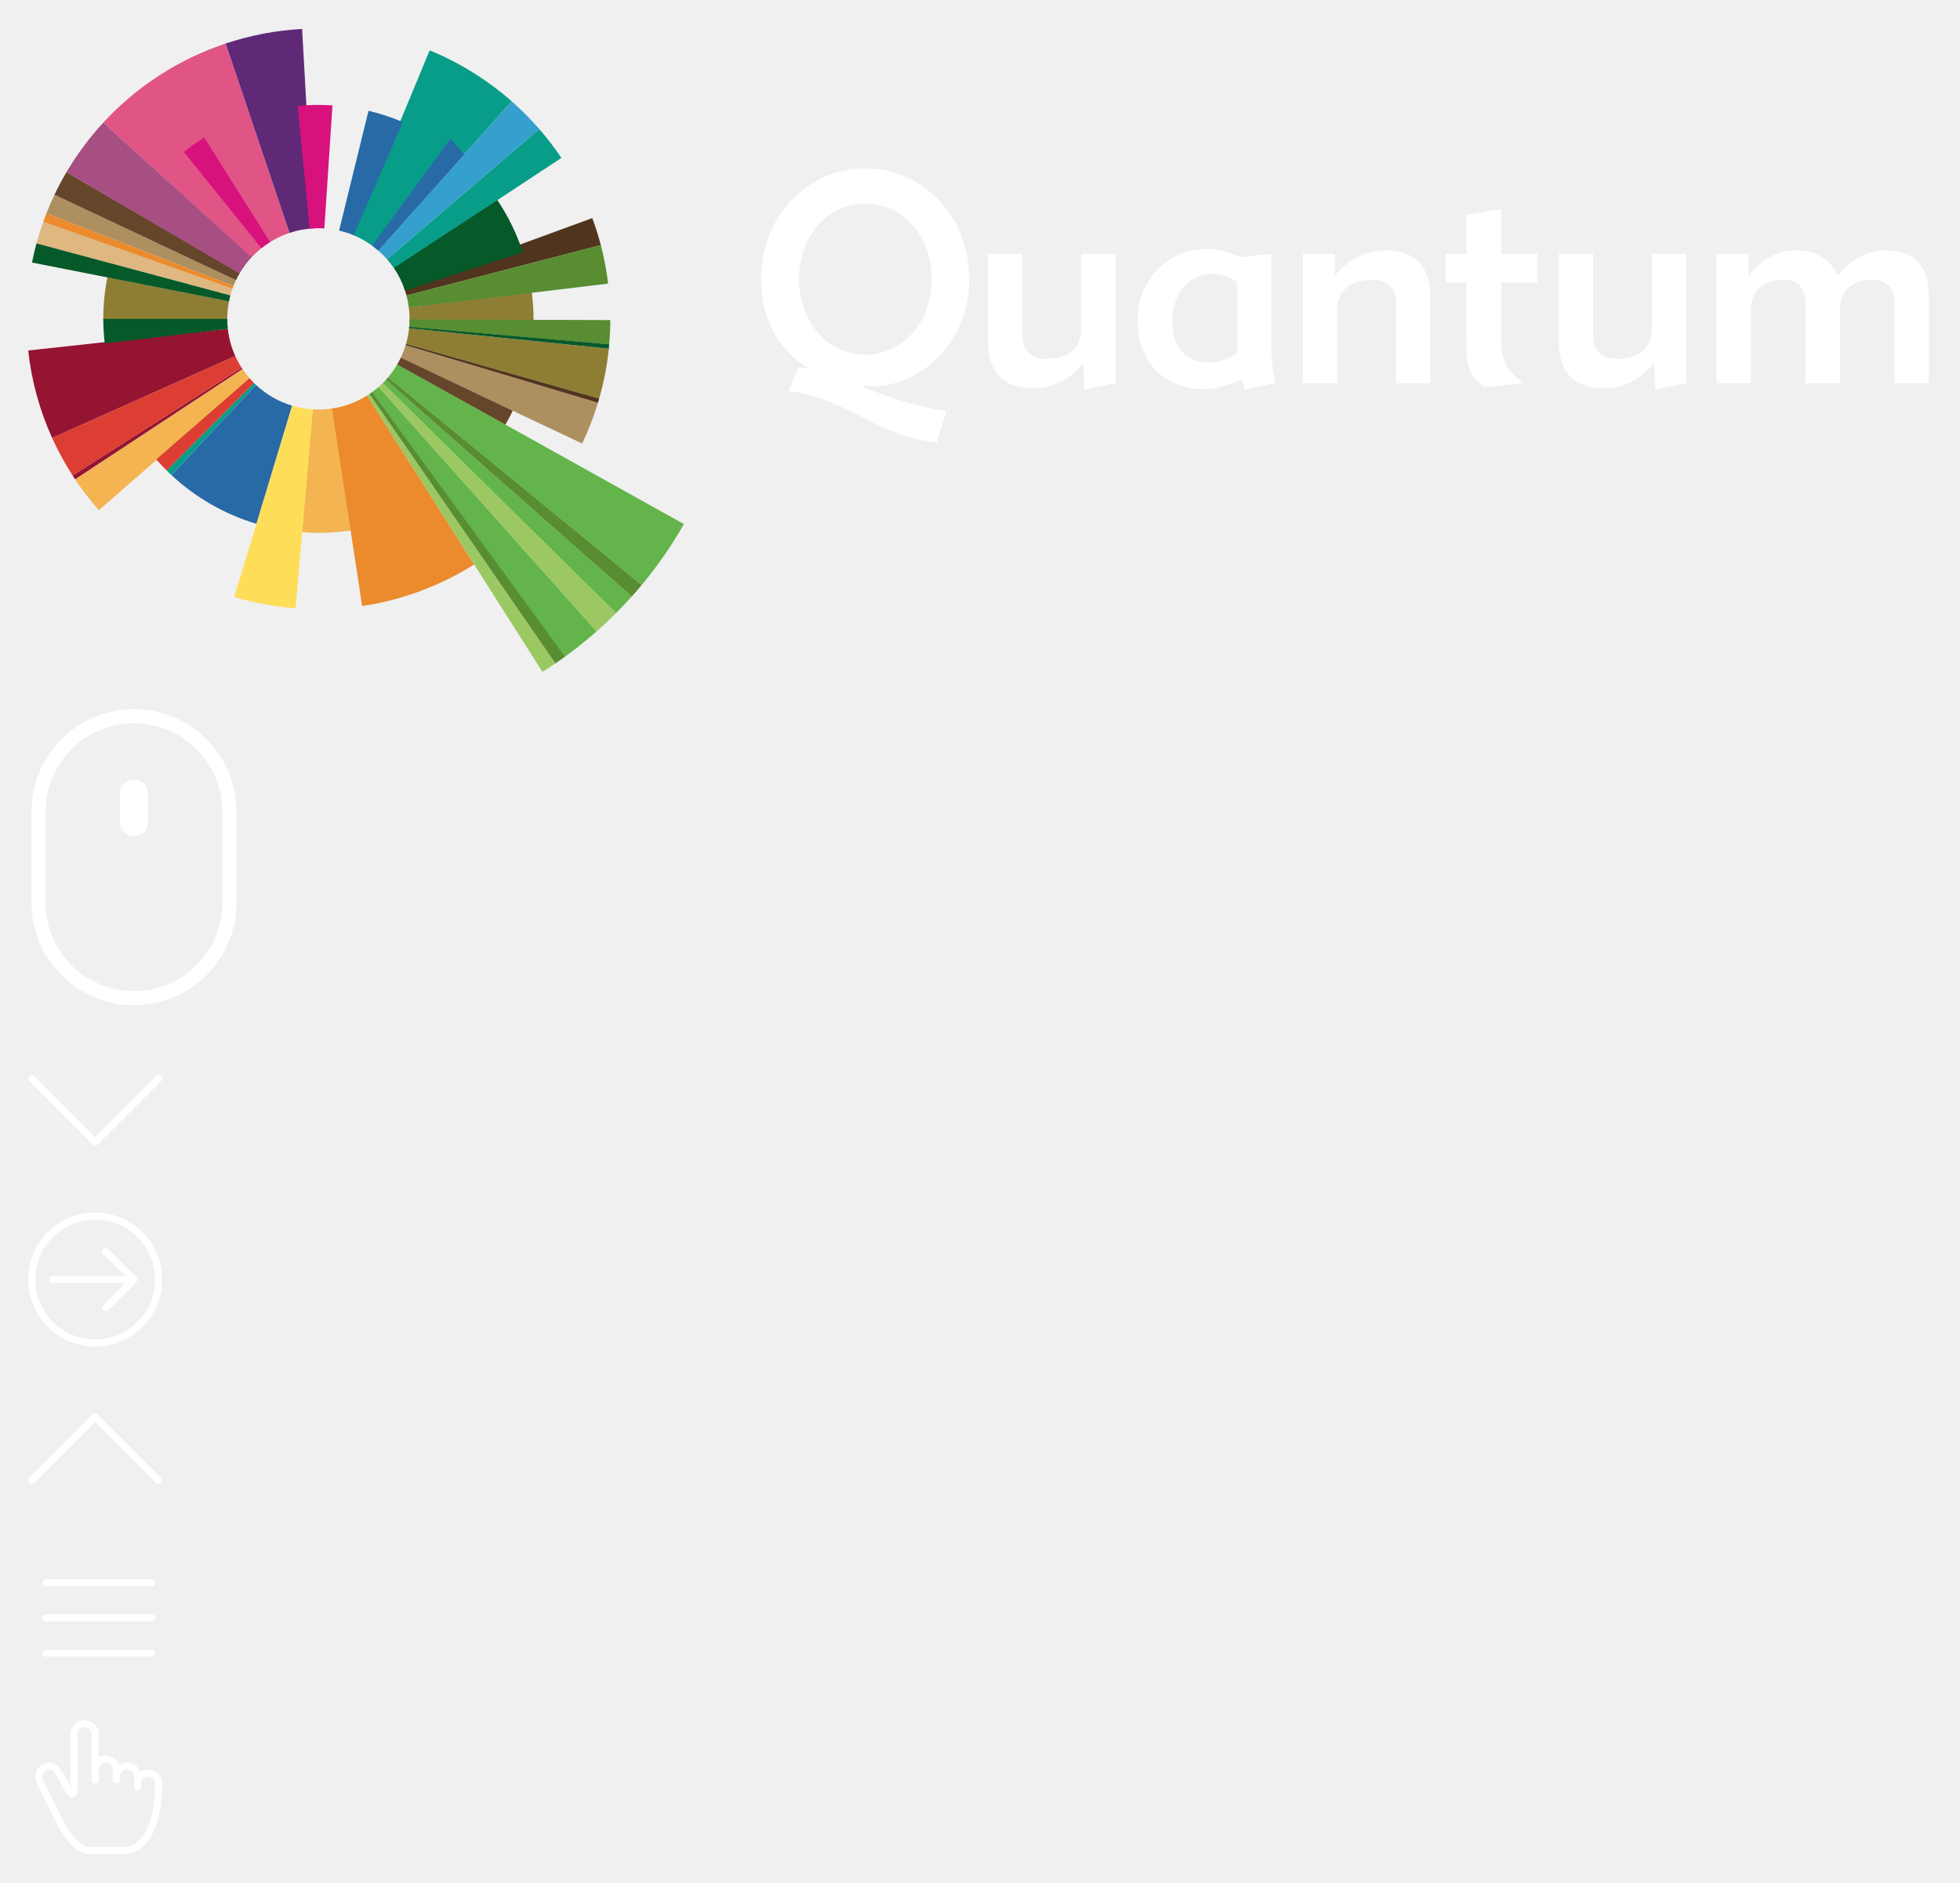
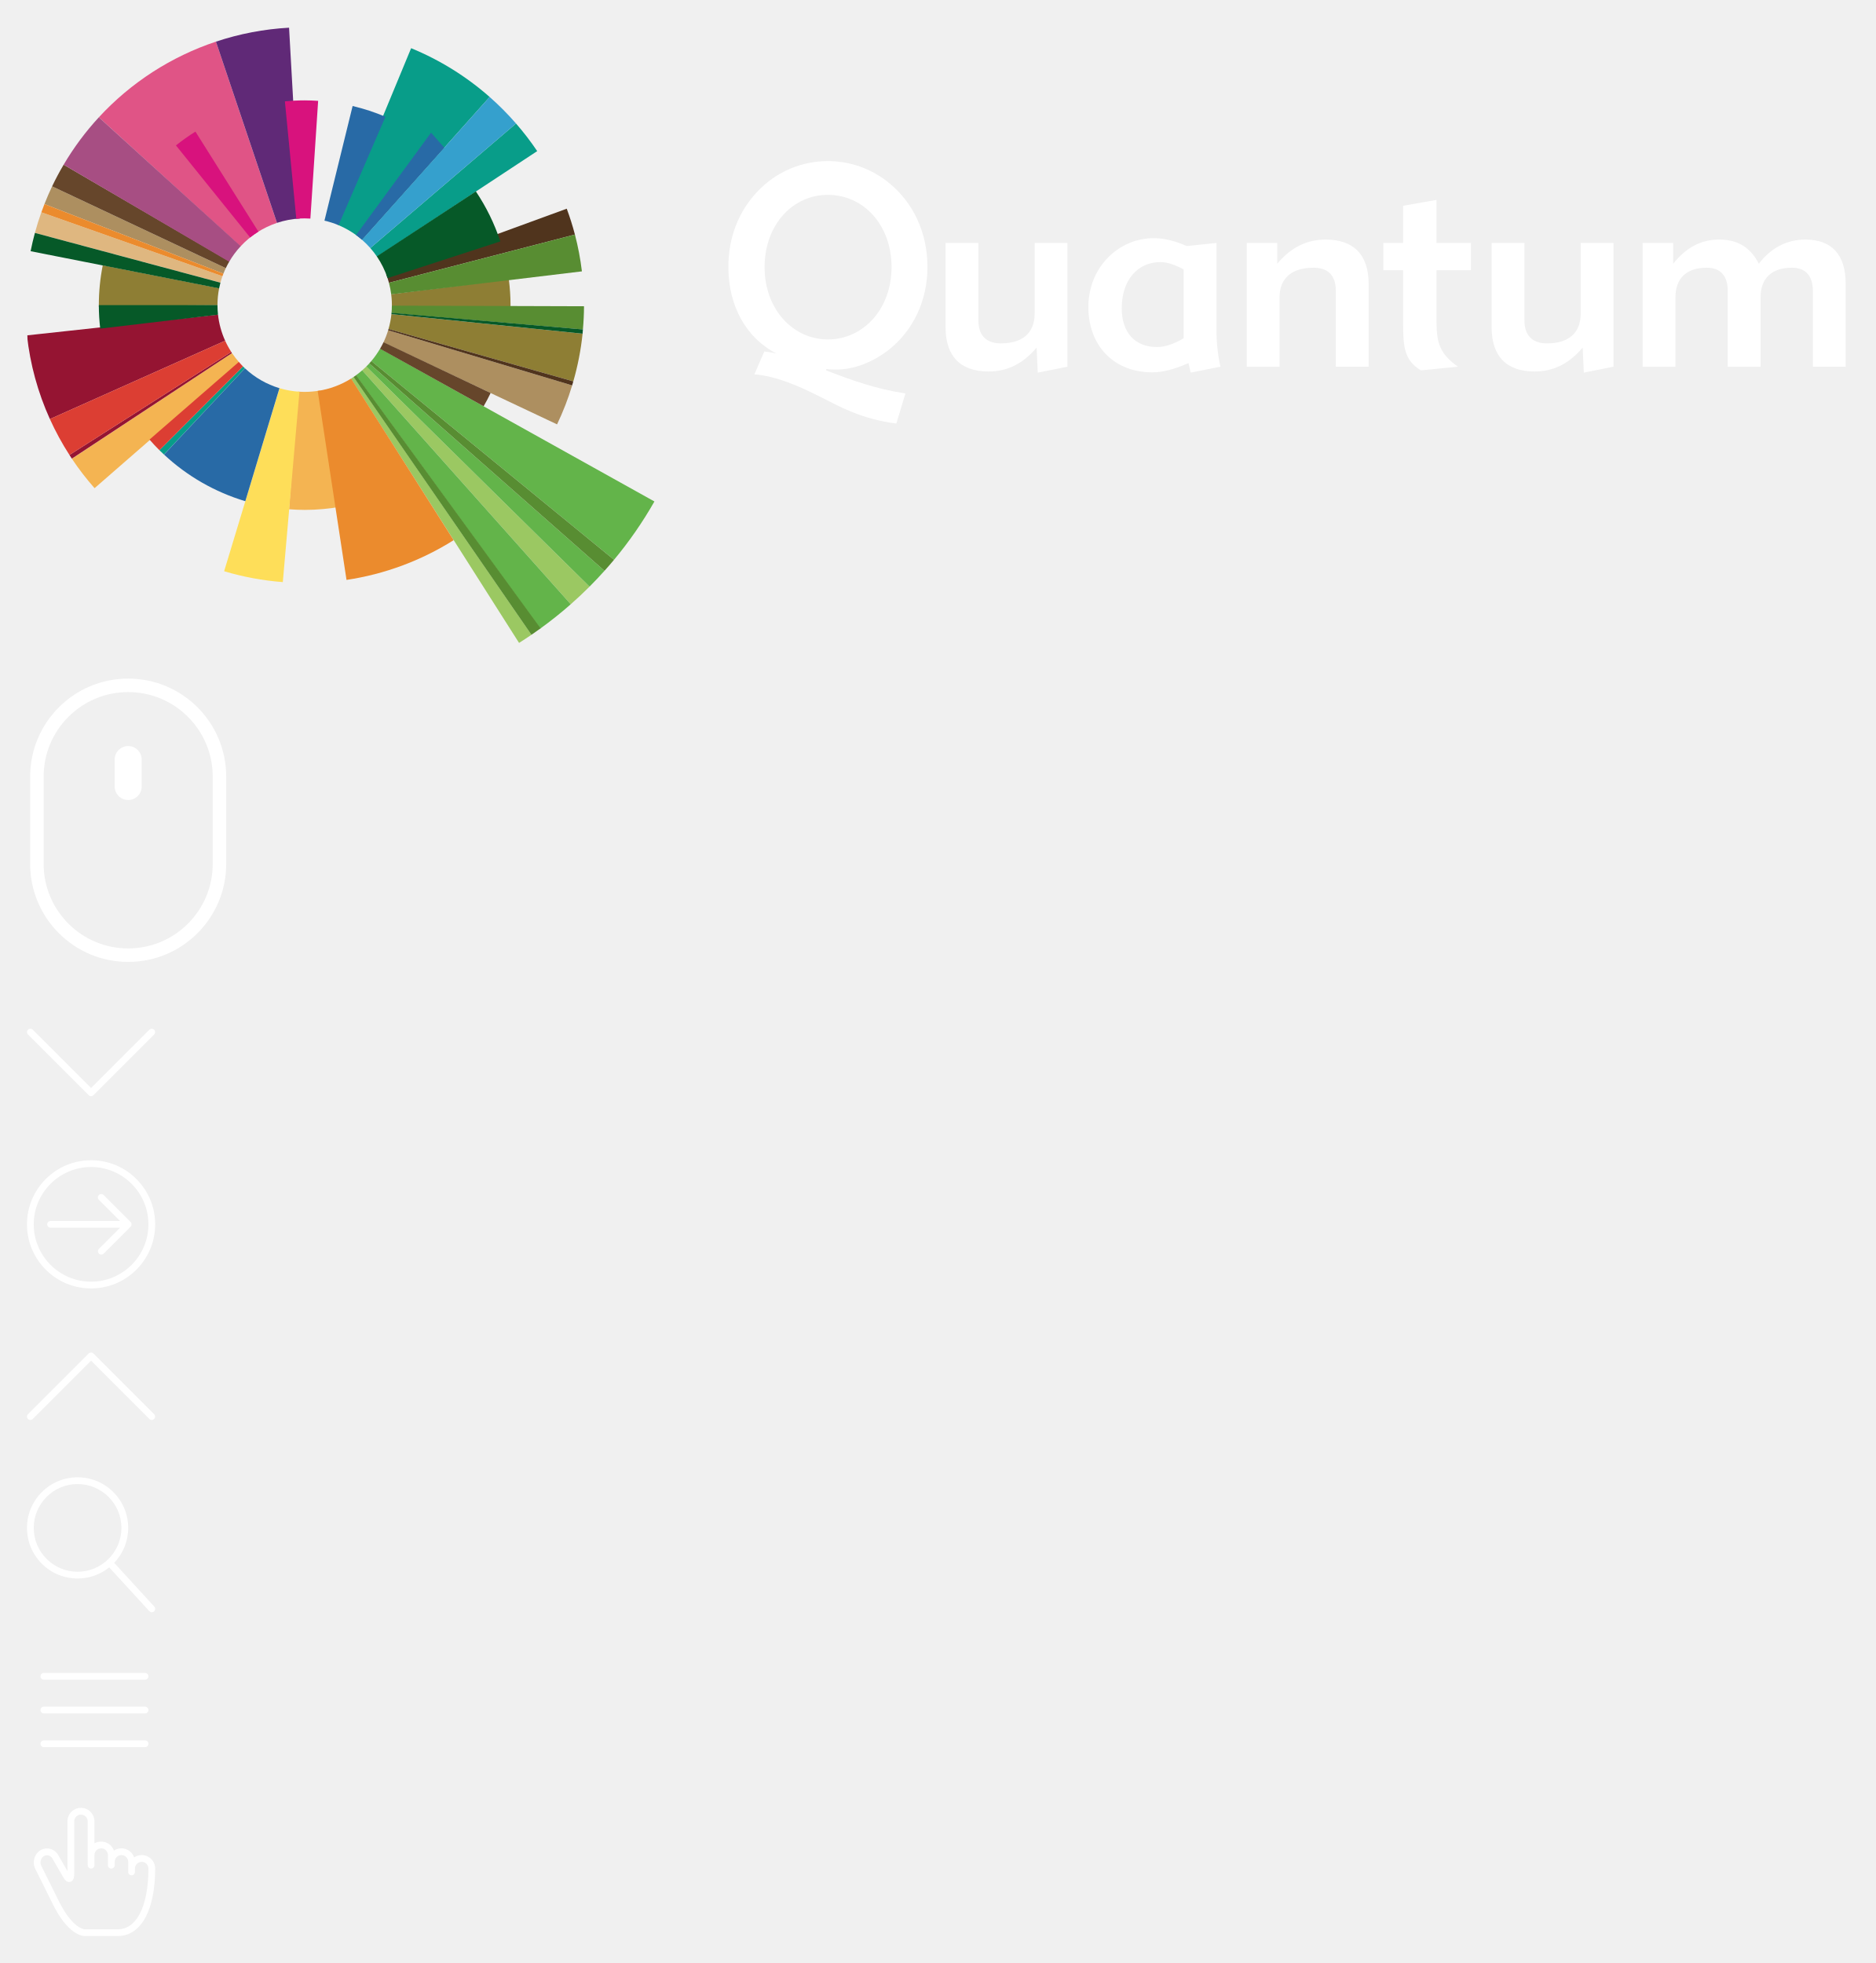
- <svg xmlns="http://www.w3.org/2000/svg" xmlns:xlink="http://www.w3.org/1999/xlink" height="267" width="278">
+ <svg xmlns="http://www.w3.org/2000/svg" xmlns:xlink="http://www.w3.org/1999/xlink" height="291" width="278">
  <svg height="92" width="270" x="4" y="4">
    <defs>
      <path id="a" d="M.007 21.412V.062H30.39v21.35H.007z" />
    </defs>
    <g fill="none" fill-rule="evenodd">
      <path d="M118.723 46.319c5.24 0 9.431-4.504 9.431-10.718 0-6.254-4.15-10.716-9.431-10.716-5.282 0-9.39 4.503-9.39 10.716 0 6.173 4.15 10.718 9.39 10.718zm-.964 8.59c-3.48-1.752-6.623-3.127-9.935-3.42l1.467-3.377c.587.042 1.216.167 1.803.292-4.485-2.294-7.126-7.047-7.126-12.803 0-4.42 1.509-8.256 4.317-11.216 2.767-2.92 6.498-4.504 10.438-4.504a14.27 14.27 0 0 1 8.97 3.17c3.689 2.96 5.785 7.422 5.785 12.55 0 4.922-2.096 9.383-5.743 12.26-2.473 1.919-5.24 2.92-7.755 2.92-.503 0-.964 0-1.509-.084v.208c3.73 1.46 7.504 2.794 11.738 3.42l-1.342 4.462c-5.198-.667-8.467-2.544-11.108-3.878zm23.264-22.893v11.467c0 2.252 1.174 3.42 3.353 3.42 3.103 0 4.989-1.46 4.989-4.421V32.016h4.862v18.347l-4.4.876-.169-3.711c-2.012 2.377-4.317 3.544-7.126 3.544-4.15 0-6.371-2.251-6.371-6.546v-12.51h4.862m30.433 3.919c-1.342-.708-2.474-1.084-3.438-1.084-3.354 0-5.742 2.627-5.742 6.84 0 3.627 1.97 5.754 5.239 5.754 1.132 0 2.431-.418 3.94-1.293V35.935zm.712 13.886c-2.054.918-3.815 1.376-5.366 1.376-5.742 0-9.473-4.002-9.473-9.674 0-5.963 4.527-10.216 9.683-10.216 1.593 0 3.186.416 4.904 1.167l4.402-.458v12.801c0 2.044.21 3.879.587 5.546l-4.402.876-.335-1.418zm8.635.542V32.016h4.527V35.1c2.012-2.418 4.36-3.586 7.168-3.586 4.15 0 6.372 2.252 6.372 6.547v12.301h-4.863V39.105c0-2.253-1.132-3.42-3.311-3.42-3.102 0-5.03 1.46-5.03 4.42v10.258h-4.863m23.181-14.303h-2.935v-4.044h2.935V26.51l4.946-.875v6.38h5.114v4.044h-5.114v6.882c0 3.46.125 5.254 3.185 7.422l-5.49.542c-2.516-1.5-2.641-3.627-2.641-7.046V36.06m17.982-4.044v11.467c0 2.252 1.173 3.42 3.353 3.42 3.103 0 4.989-1.46 4.989-4.421V32.016h4.862v18.347l-4.401.876-.168-3.711c-2.012 2.377-4.317 3.544-7.126 3.544-4.15 0-6.372-2.251-6.372-6.546v-12.51h4.863m30.139 18.347V39.105c0-2.21-1.09-3.42-3.102-3.42-2.892 0-4.653 1.46-4.653 4.42v10.258h-4.863V32.016h4.528V35.1c1.928-2.418 4.108-3.586 6.832-3.586 2.683 0 4.611 1.126 5.869 3.586 1.76-2.335 4.15-3.586 6.874-3.586 3.898 0 5.994 2.21 5.994 6.547v12.301h-4.862V39.105c0-2.21-1.09-3.42-3.102-3.42-2.892 0-4.653 1.46-4.653 4.42v10.258h-4.862" fill="#FFF" />
      <path fill="#089D89" d="M68.576 10.37a41.464 41.464 0 0 0-11.634-7.227l-10.852 26.2a12.94 12.94 0 0 1 3.568 2.202L68.576 10.37m7.053 8.031a41.5 41.5 0 0 0-3.137-4.088l-21.6 18.459c.355.404.688.828.991 1.274L75.63 18.401M32.02 50.327L19.632 62.74c.218.216.443.424.668.634l12.004-12.779c-.095-.089-.191-.176-.284-.268" />
      <path fill="#602977" d="M28.01 2.173l-.004.001L31.754 13.3 28.01 2.173" />
      <path fill="#B56C8E" d="M10.656 13.383c-.001 0-.002 0-.002.002l2.022 1.843-2.02-1.845" />
      <path fill="#9BC862" d="M72.94 91.306a59.5 59.5 0 0 0 1.841-1.207L48.43 51.87c-.131.089-.265.174-.4.258l24.91 39.178m-23.251-40.41l30.913 34.68a59.204 59.204 0 0 0 2.789-2.616L50.296 50.334c-.196.195-.4.38-.607.562" />
      <path fill="#065928" d="M10.653 41.396l.002.09 17.582-.148-.002-.09-17.582.148" />
      <path fill="#0072AD" d="M20.3 63.374a.435.435 0 0 0 .018.017l11.994-12.788-.008-.008L20.3 63.374" />
      <path fill="#693F17" d="M30.004 34.744c0 .002 0 .004-.002.005l.002-.005" />
      <path fill="#E05486" d="M37.052 29.042L28.006 2.174a41.458 41.458 0 0 0-17.35 11.209l2.02 1.845 18.976 17.298a12.937 12.937 0 0 1 5.4-3.484" />
      <path fill="#F4B452" d="M6.656 64.005a41.377 41.377 0 0 0 3.362 4.363l21.424-18.662a13.06 13.06 0 0 1-1.05-1.36L6.656 64.005m33.52-9.952l-1.333 17.439c.766.057 1.538.096 2.32.096 1.832 0 3.624-.17 5.368-.478l-3.088-17.22c-.74.132-1.502.203-2.28.203-.332 0-.66-.016-.987-.04" />
      <g transform="translate(0 42.58)">
        <mask id="b" fill="#fff">
          <use xlink:href="#a" />
        </mask>
        <path fill="#951432" d="M6.296 20.866c.117.182.232.366.352.546L30.39 5.762c-.038-.056-.073-.114-.11-.17L6.296 20.865M0 3.135a40.757 40.757 0 0 0 3.394 12.407L29.374 3.93a12.725 12.725 0 0 1-1.06-3.87L0 3.135" mask="url(#b)" />
      </g>
      <path fill="#DFB780" d="M2.13 27.469a39.78 39.78 0 0 0-.956 3.054L28.676 37.9c.088-.324.186-.641.297-.954L2.13 27.47" />
      <path fill="#AD8F60" d="M78.573 58.909a40.731 40.731 0 0 0 2.238-5.775l-27.274-8.175c-.19.622-.424 1.224-.701 1.803l25.737 12.147M3.723 23.624A40.628 40.628 0 0 0 2.59 26.25l26.527 10.317c.11-.279.225-.552.353-.82L3.723 23.624" />
      <path fill="#602977" d="M38.848.106A41.41 41.41 0 0 0 28.01 2.173l9.047 26.866a12.979 12.979 0 0 1 3.385-.645L38.848.106" />
      <path fill="#63B44A" d="M50.734 49.877a12.83 12.83 0 0 1-.438.457L83.39 82.96a59.06 59.06 0 0 0 2.214-2.344l-34.87-30.739m25.339 39.314a59.777 59.777 0 0 0 4.53-3.615l-30.914-34.68c-.3.262-.612.51-.937.745l27.321 37.55m10.944-10.205a59.34 59.34 0 0 0 5.988-8.647l-40.66-22.657a13.02 13.02 0 0 1-1.3 1.84l35.972 29.464" />
      <path fill="#8E7E34" d="M80.981 52.536a40.619 40.619 0 0 0 1.375-7.07l-28.335-2.9a12.741 12.741 0 0 1-.431 2.207l27.391 7.763m-52.5-13.803l-17.25-3.4a30.333 30.333 0 0 0-.581 5.9c0 .043.003.084.003.125l17.582-.11v-.014c0-.856.086-1.691.246-2.5m25.596 2.999l17.568.676c.015-.39.03-.781.03-1.175 0-1.294-.09-2.565-.249-3.816l-17.442 2.199a11.869 11.869 0 0 1 .093 2.116" />
      <path fill="#50341D" d="M80.81 53.134c.06-.198.114-.399.171-.598L53.59 44.773l-.053.187 27.274 8.174m.409-22.363a40.68 40.68 0 0 0-1.212-3.833l-26.74 9.78c.147.392.277.793.386 1.201l27.567-7.148" />
      <path fill="#DC3E33" d="M18.159 61.165c.475.54.962 1.069 1.473 1.575L32.02 50.327a13.143 13.143 0 0 1-.622-.672l-13.239 11.51M3.394 58.122a41.165 41.165 0 0 0 2.902 5.325L30.28 48.172a12.861 12.861 0 0 1-.906-1.661L3.394 58.12" />
      <path fill="#EB8B2D" d="M47.364 81.967a41.262 41.262 0 0 0 15.88-5.891l-15.197-23.96a12.885 12.885 0 0 1-4.957 1.835l4.274 28.016M2.59 26.25c-.16.404-.315.81-.46 1.219l26.843 9.478c.046-.128.094-.254.144-.38L2.59 26.25" />
      <path fill="#D8127D" d="M24.97 15.51a30.625 30.625 0 0 0-2.89 2.046l10.998 13.647c.39-.312.8-.601 1.224-.867L24.97 15.51m17.038 12.894l1.15-17.453a31.205 31.205 0 0 0-1.995-.072c-.99 0-1.968.052-2.933.143l1.69 17.412c.409-.038.823-.06 1.243-.06.283 0 .565.012.845.03" />
      <path fill="#66462B" d="M5.434 20.414a40.966 40.966 0 0 0-1.711 3.21L29.47 35.747c.163-.343.342-.677.533-1.003L5.434 20.414M52.85 46.732c-.157.33-.33.654-.516.97l15.352 8.529c.37-.643.72-1.3 1.041-1.971L52.85 46.732" />
      <path fill="#588D32" d="M82.404 44.845a41.3 41.3 0 0 0 .165-3.445l-28.481-.09c-.003.365-.02.727-.053 1.085l28.37 2.45m-.148-8.618a40.866 40.866 0 0 0-1.036-5.456l-27.567 7.148c.149.557.26 1.13.332 1.713l28.271-3.405m3.348 44.389a58.82 58.82 0 0 0 1.412-1.63L51.044 49.521c-.102.12-.204.24-.31.356l34.87 30.74m-9.471 8.532l-27.349-37.53c-.122.09-.246.178-.372.264l26.364 38.22c.457-.312.908-.63 1.357-.954" />
      <path fill="#FEDE59" d="M29.221 80.682a41.5 41.5 0 0 0 8.7 1.61l2.468-28.223a12.913 12.913 0 0 1-2.947-.52l-8.22 27.133" />
      <path fill="#A74E83" d="M12.676 15.228l-2.022-1.843a41.358 41.358 0 0 0-5.22 7.029L29.97 34.802a12.925 12.925 0 0 1 1.712-2.308L12.676 15.228" />
      <path fill="#065928" d="M82.356 45.465c.022-.208.03-.42.05-.628l-28.369-2.469-.016.197 28.335 2.9M1.173 30.527a40.95 40.95 0 0 0-.635 2.713l27.94 5.509c.056-.285.123-.566.196-.844-10.057-2.695-23.209-6.22-27.5-7.378m9.476 10.71c0 1.177.074 2.335.205 3.477l17.46-2.065c-.051-.463-.08-.934-.08-1.412H10.65m59.51-9.451a30.19 30.19 0 0 0-3.624-7.412l-14.683 9.63a12.78 12.78 0 0 1 1.594 3.226l16.713-5.444" />
      <path fill="#286AA6" d="M20.318 63.391A30.516 30.516 0 0 0 32.362 70.3l5.06-16.755a12.925 12.925 0 0 1-5.11-2.942L20.318 63.39m32.816-50.082a30.407 30.407 0 0 0-4.866-1.592L44.094 28.71c.721.167 1.42.389 2.09.67l6.95-16.072" />
      <path fill="#35A0CD" d="M49.658 31.545l.065.056c.414.365.804.756 1.17 1.17l21.6-18.458a41.473 41.473 0 0 0-3.913-3.94l-.004-.003-18.918 21.175" />
      <path fill="#286AA6" d="M49.658 31.545a12.92 12.92 0 0 0-.882-.702l11.122-15.18 1.96 2.231-12.2 13.65" />
    </g>
  </svg>
  <svg height="43" width="30" x="4" y="100">
    <g fill="none" fill-rule="evenodd">
      <rect width="27.062" height="40" x="1.469" y="1.596" stroke="#FFF" stroke-width="2" rx="13.531" />
      <rect width="4" height="8" x="13" y="10.596" fill="#FFF" rx="2" />
    </g>
  </svg>
  <svg height="20" width="20" x="4" y="147">
    <path fill="#fff" d="M0 6a.5.5 0 0 1 .853-.354l8.646 8.646 8.646-8.646a.5.5 0 0 1 .707.707l-9 9a.5.5 0 0 1-.707 0l-9-9a.498.498 0 0 1-.146-.354z" />
  </svg>
  <svg height="20" width="20" x="4" y="171">
    <path fill="#fff" d="M16.218 3.782C14.424 1.988 12.038 1 9.5 1s-4.923.988-6.718 2.782S0 7.962 0 10.499s.988 4.923 2.782 6.718 4.18 2.782 6.718 2.782 4.923-.988 6.718-2.782S19 13.037 19 10.499s-.988-4.923-2.782-6.717zM9.5 19C4.813 19 1 15.187 1 10.5S4.813 2 9.5 2c4.687 0 8.5 3.813 8.5 8.5S14.187 19 9.5 19z" />
    <path fill="#fff" d="M15.353 10.147l-4-4a.5.5 0 0 0-.707.707L13.793 10H3.5a.5.5 0 0 0 0 1h10.293l-3.146 3.147a.5.5 0 0 0 .706.706l4-4a.5.5 0 0 0 0-.707z" />
  </svg>
  <svg height="20" width="20" x="4" y="195">
    <path fill="#fff" d="M0 15a.5.5 0 0 0 .853.354l8.646-8.646 8.646 8.646a.5.5 0 0 0 .707-.707l-9-9a.5.5 0 0 0-.707 0l-9 9a.498.498 0 0 0-.146.354z" />
  </svg>
  <svg height="20" width="20" x="4" y="219">
+     <path fill="#fff" d="M18.869 19.162l-5.943-6.484A7.448 7.448 0 0 0 15.001 7.5c0-2.003-.78-3.887-2.197-5.303S9.504 0 7.501 0 3.614.78 2.198 2.197.001 5.497.001 7.5s.78 3.887 2.197 5.303S5.498 15 7.501 15a7.441 7.441 0 0 0 4.688-1.645l5.943 6.483a.497.497 0 0 0 .707.031.5.5 0 0 0 .031-.706zM1 7.5C1 3.916 3.916 1 7.5 1S14 3.916 14 7.5 11.084 14 7.5 14 1 11.084 1 7.5z" />
+   </svg>
+   <svg height="20" width="20" x="4" y="243">
    <path fill="#fff" d="M17.5 6h-15a.5.5 0 0 1 0-1h15a.5.5 0 0 1 0 1zm0 5h-15a.5.5 0 0 1 0-1h15a.5.5 0 0 1 0 1zm0 5h-15a.5.5 0 0 1 0-1h15a.5.5 0 0 1 0 1z" />
  </svg>
-   <svg height="20" width="20" x="4" y="243">
+   <svg height="20" width="20" x="4" y="267">
    <path fill="#fff" d="M17 8a1.99 1.99 0 0 0-1.113.339A2.003 2.003 0 0 0 14 7a1.99 1.99 0 0 0-1.113.339A2.003 2.003 0 0 0 11 6c-.364 0-.706.098-1 .269V3c0-1.103-.897-2-2-2s-2 .897-2 2v7.373L4.654 8.04a1.947 1.947 0 0 0-1.199-.953 1.866 1.866 0 0 0-1.462.202c-.907.544-1.253 1.774-.77 2.742.03.061.668 1.368 2.66 5.35.938 1.875 1.967 3.216 3.059 3.984.857.603 1.449.634 1.559.634h5c.848 0 1.632-.245 2.331-.73.676-.468 1.259-1.152 1.734-2.033.939-1.743 1.435-4.246 1.435-7.237 0-1.103-.897-2-2-2zm-.315 8.763C16.136 17.784 15.137 19 13.5 19H8.51c-.039-.003-.46-.05-1.095-.525-.633-.474-1.605-1.472-2.638-3.54-2.027-4.054-2.65-5.331-2.656-5.343l-.002-.004c-.251-.503-.073-1.162.389-1.439a.876.876 0 0 1 .685-.095.956.956 0 0 1 .587.472l.006.01 1.561 2.705c.319.583.678.828 1.067.729.39-.099.587-.489.587-1.157V3.001c0-.551.449-1 1-1s1 .449 1 1v6.5a.5.5 0 0 0 1 0v-1.5c0-.551.449-1 1-1s1 .449 1 1v1.5a.5.5 0 0 0 1 0v-.5c0-.551.449-1 1-1s1 .449 1 1v1.5a.5.5 0 0 0 1 0v-.5c0-.551.449-1 1-1s1 .449 1 1c0 2.826-.455 5.165-1.315 6.763z" />
  </svg>
</svg>
